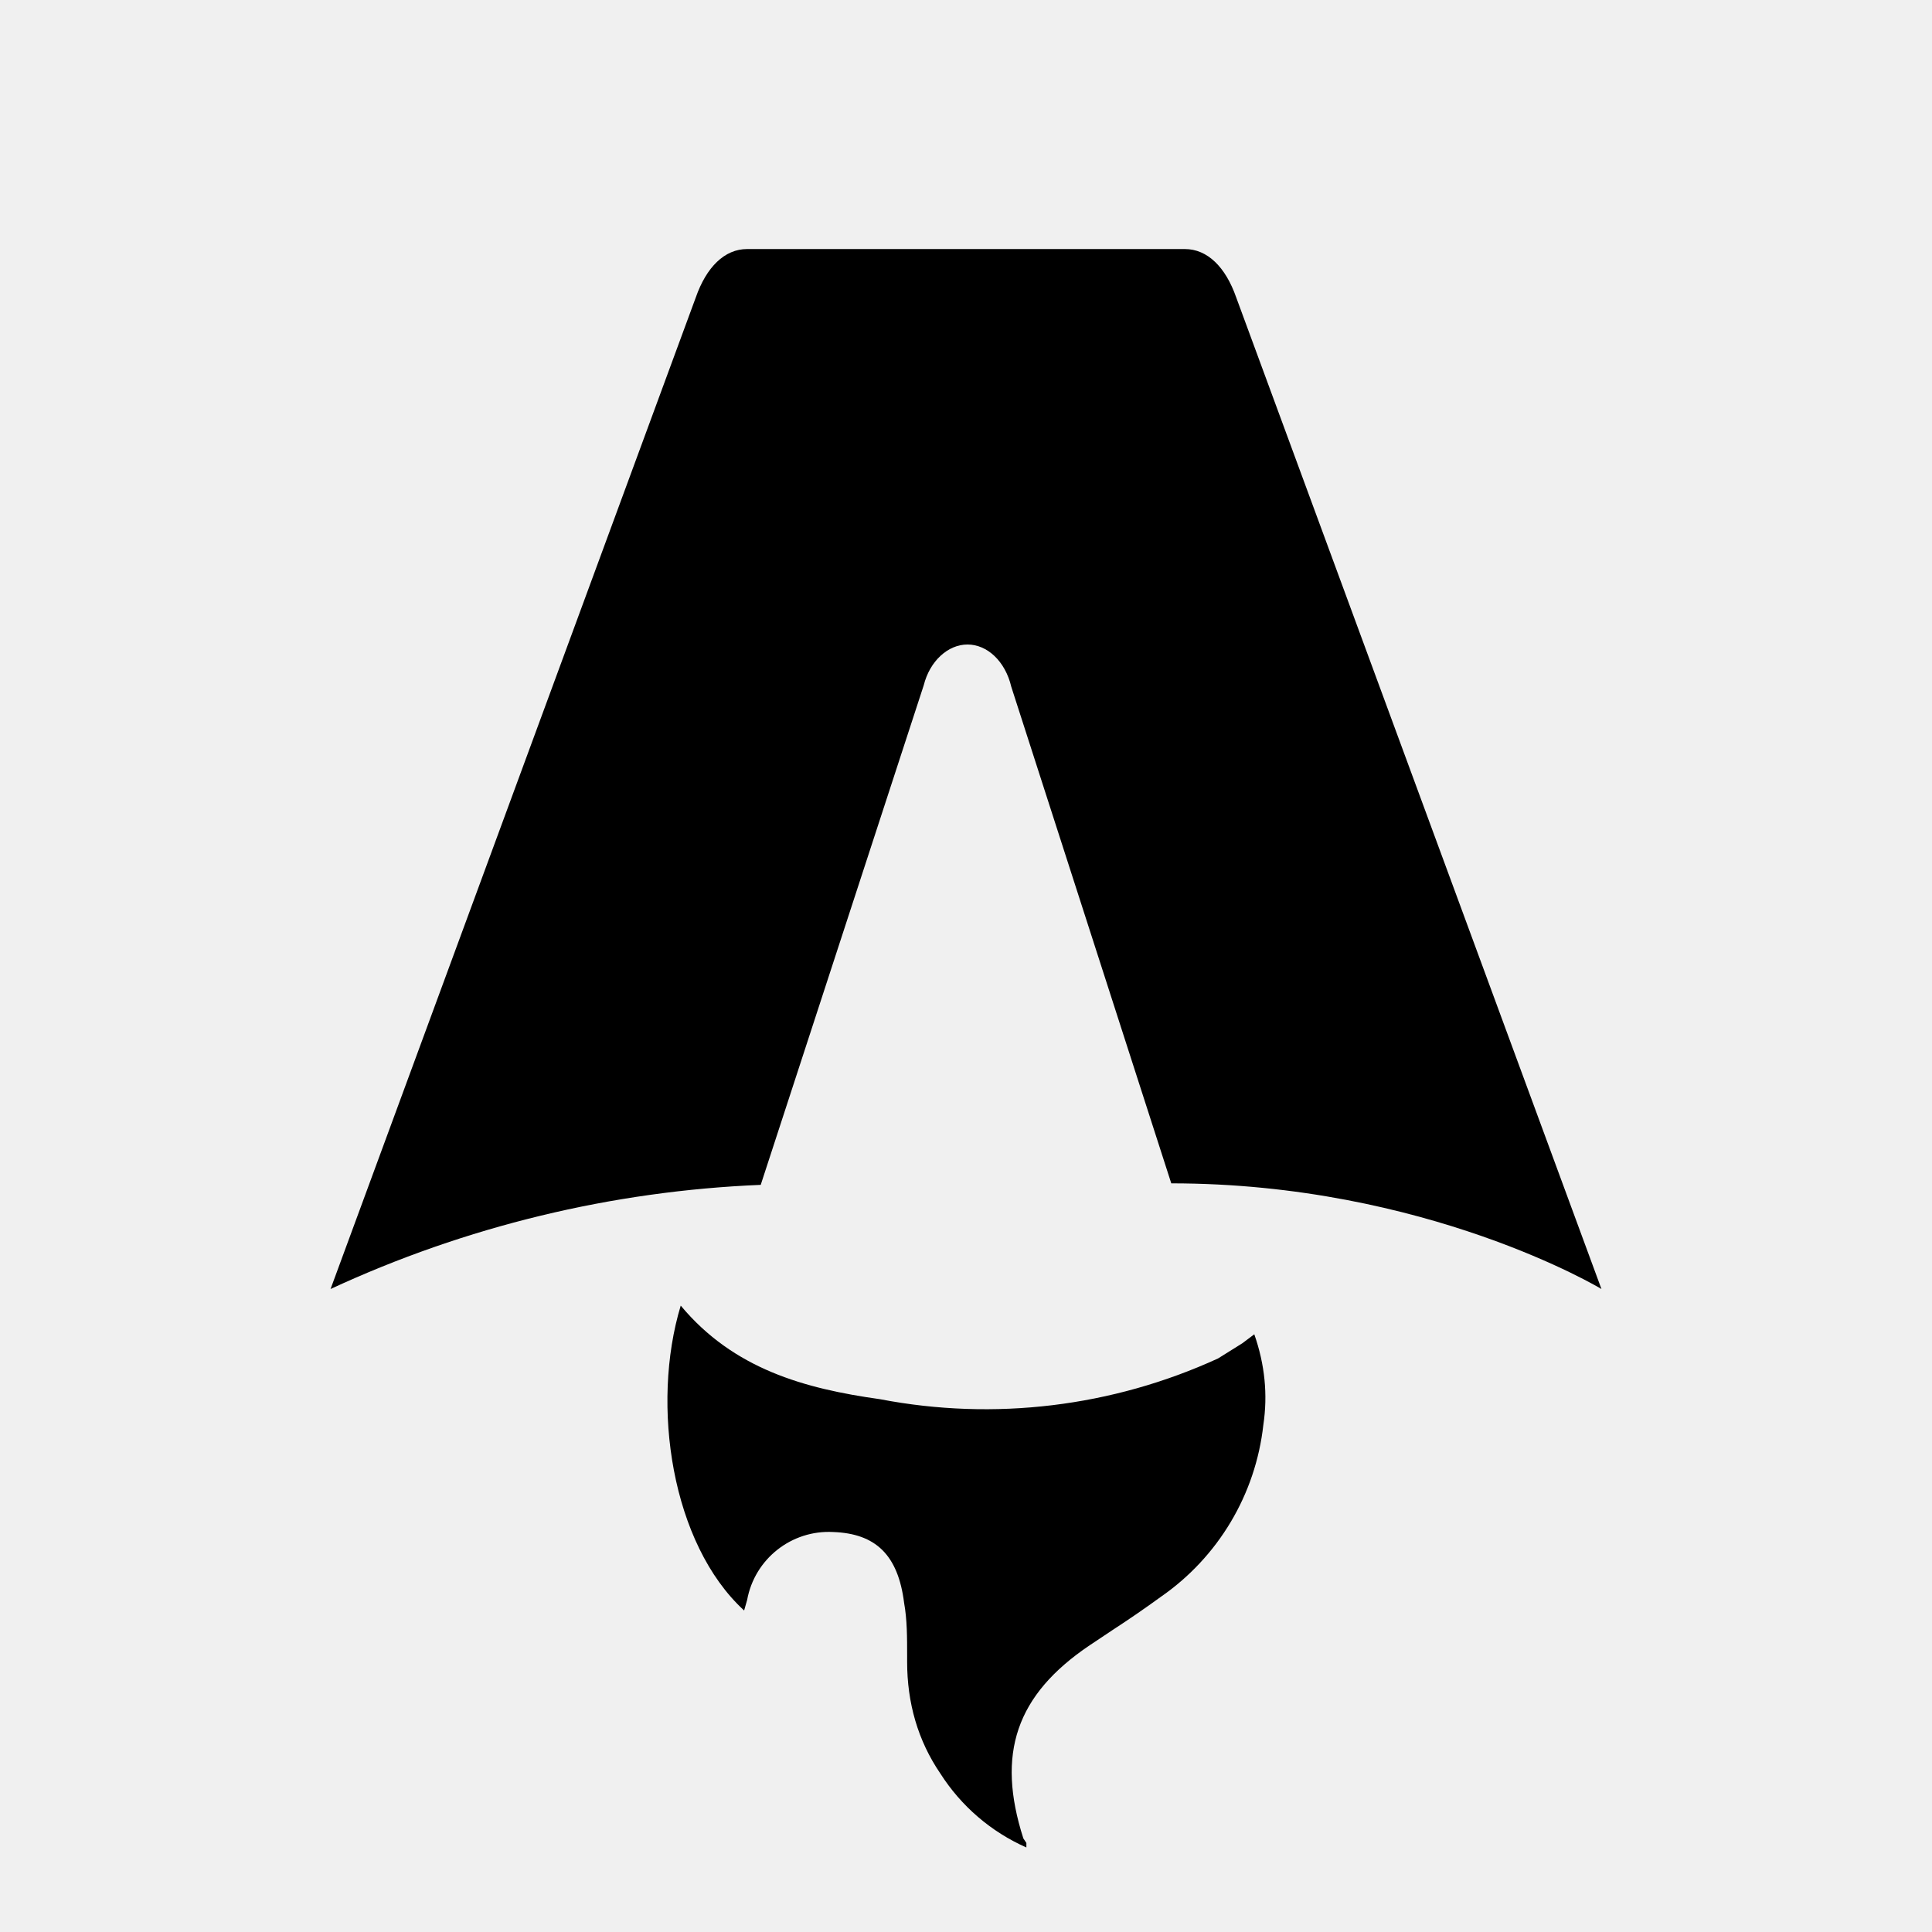
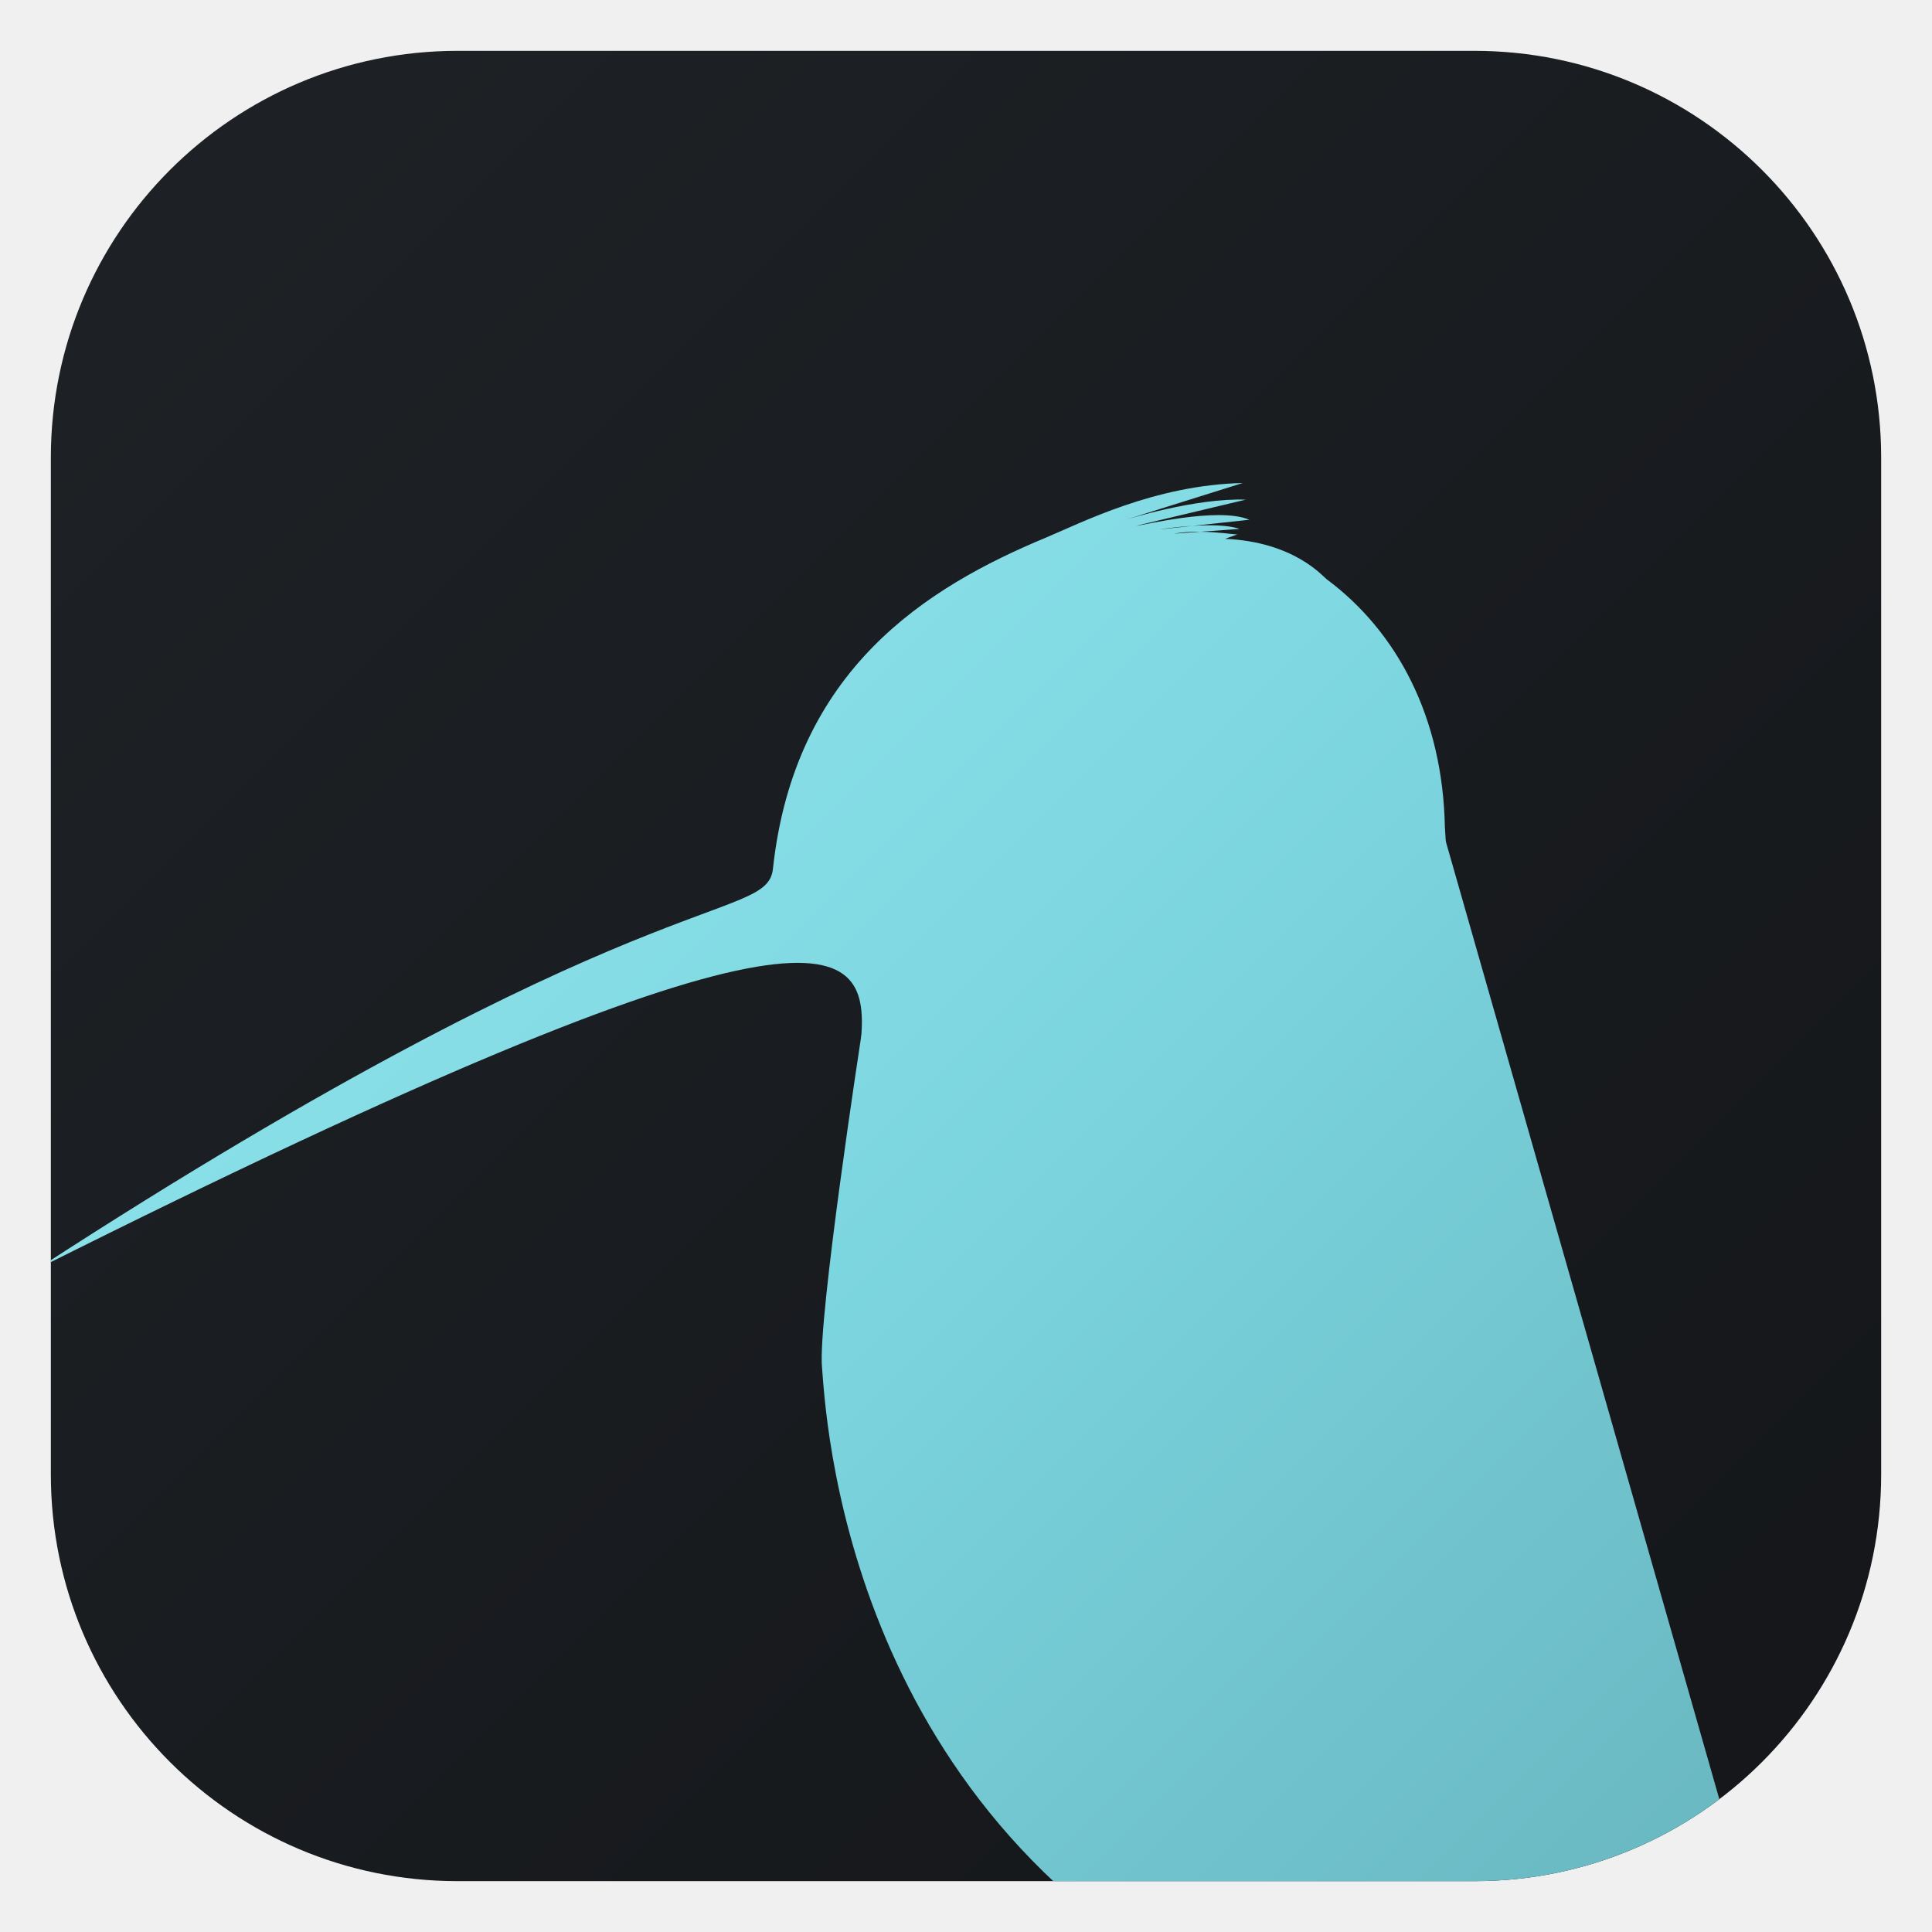
- <svg xmlns="http://www.w3.org/2000/svg" fill="none" viewBox="0 0 128 128">
-   <path d="M50.4 78.5a75.1 75.1 0 0 0-28.5 6.9l24.2-65.7c.7-2 1.9-3.2 3.4-3.2h29c1.5 0 2.7 1.2 3.4 3.2l24.2 65.7s-11.6-7-28.5-7L67 45.5c-.4-1.7-1.6-2.8-2.9-2.8-1.3 0-2.5 1.1-2.9 2.7L50.4 78.5Zm-1.1 28.2Zm-4.2-20.2c-2 6.6-.6 15.8 4.2 20.2a17.5 17.5 0 0 1 .2-.7 5.5 5.5 0 0 1 5.7-4.5c2.8.1 4.3 1.5 4.7 4.7.2 1.1.2 2.3.2 3.5v.4c0 2.7.7 5.2 2.2 7.4a13 13 0 0 0 5.7 4.9v-.3l-.2-.3c-1.8-5.6-.5-9.5 4.4-12.8l1.5-1a73 73 0 0 0 3.2-2.2 16 16 0 0 0 6.8-11.4c.3-2 .1-4-.6-6l-.8.6-1.6 1a37 37 0 0 1-22.4 2.7c-5-.7-9.7-2-13.2-6.2Z" />
-   <style>
-         path { fill: #000; }
-         @media (prefers-color-scheme: dark) {
-             path { fill: #FFF; }
-         }
-     </style>
+ <svg xmlns="http://www.w3.org/2000/svg" viewBox="1540 -70 380 380" data-type="ugc">
+   <defs>
+     <linearGradient id="favicon-tech-gradient" gradientUnits="userSpaceOnUse" x1="1550" y1="-60" x2="1910" y2="300">
+       <stop offset="0%" stop-color="#A5F2F8" />
+       <stop offset="50%" stop-color="#7CD6E0" />
+       <stop offset="100%" stop-color="#5EA6B0" />
+     </linearGradient>
+     <linearGradient id="dark-bg-gradient" x1="0%" y1="0%" x2="100%" y2="100%">
+       <stop offset="0%" stop-color="#1E2226" />
+       <stop offset="100%" stop-color="#141619" />
+     </linearGradient>
+     <clipPath id="favicon-clip">
+       <rect x="1550" y="-60" width="360" height="360" rx="80" />
+     </clipPath>
+   </defs>
+   <rect x="1550" y="-60" width="360" height="360" rx="80" fill="url(#dark-bg-gradient)" />
+   <g clip-path="url(#favicon-clip)">
+     <g transform="translate(-510, 25) scale(1.28)">
+       <path d="M1733.87 85.2s-6.66 43.31-6 50.64c.57 6.61 3.13 67.49 61.37 97 1.07.55 2.15 1.08 3.26 1.6q5.74 2.7 12.19 5c-.56-.16 16.45-.11 34-.05l37.66-.06-52.78-184.81v-1.47c-27.26-17.24-83.26-6-89.69 32.15" fill="url(#favicon-tech-gradient)" />
+       <path d="M1805.41 14.78c-.61-.45-5-5.74-15.6-6.2l1.89-.68c-.69 0-3-.39-5.66-.41l-4.14.3a22.5 22.5 0 014.14-.3l6-.43c-1.77-.63-4.7-.64-7.26-.47l-5 .54s2.29-.37 5-.54l8.76-.94c-4.81-2.07-16.94 1-17.33.91l16.77-4c-7.69-.3-18.46 3.09-18.46 3.09l18-5.65c-13.59.31-24.81 6.13-30.19 8.37-18.4 7.65-38.69 20.28-42 50.94-.92 8.43-20 1.06-113 61.43 120.51-60.37 127.76-50.78 126.57-35.54 23.76 40.78 94.43 28.11 89.69-32.15-.29-17.13-7.43-30.28-18.18-38.27z" fill="url(#favicon-tech-gradient)" />
+     </g>
+   </g>
</svg>
